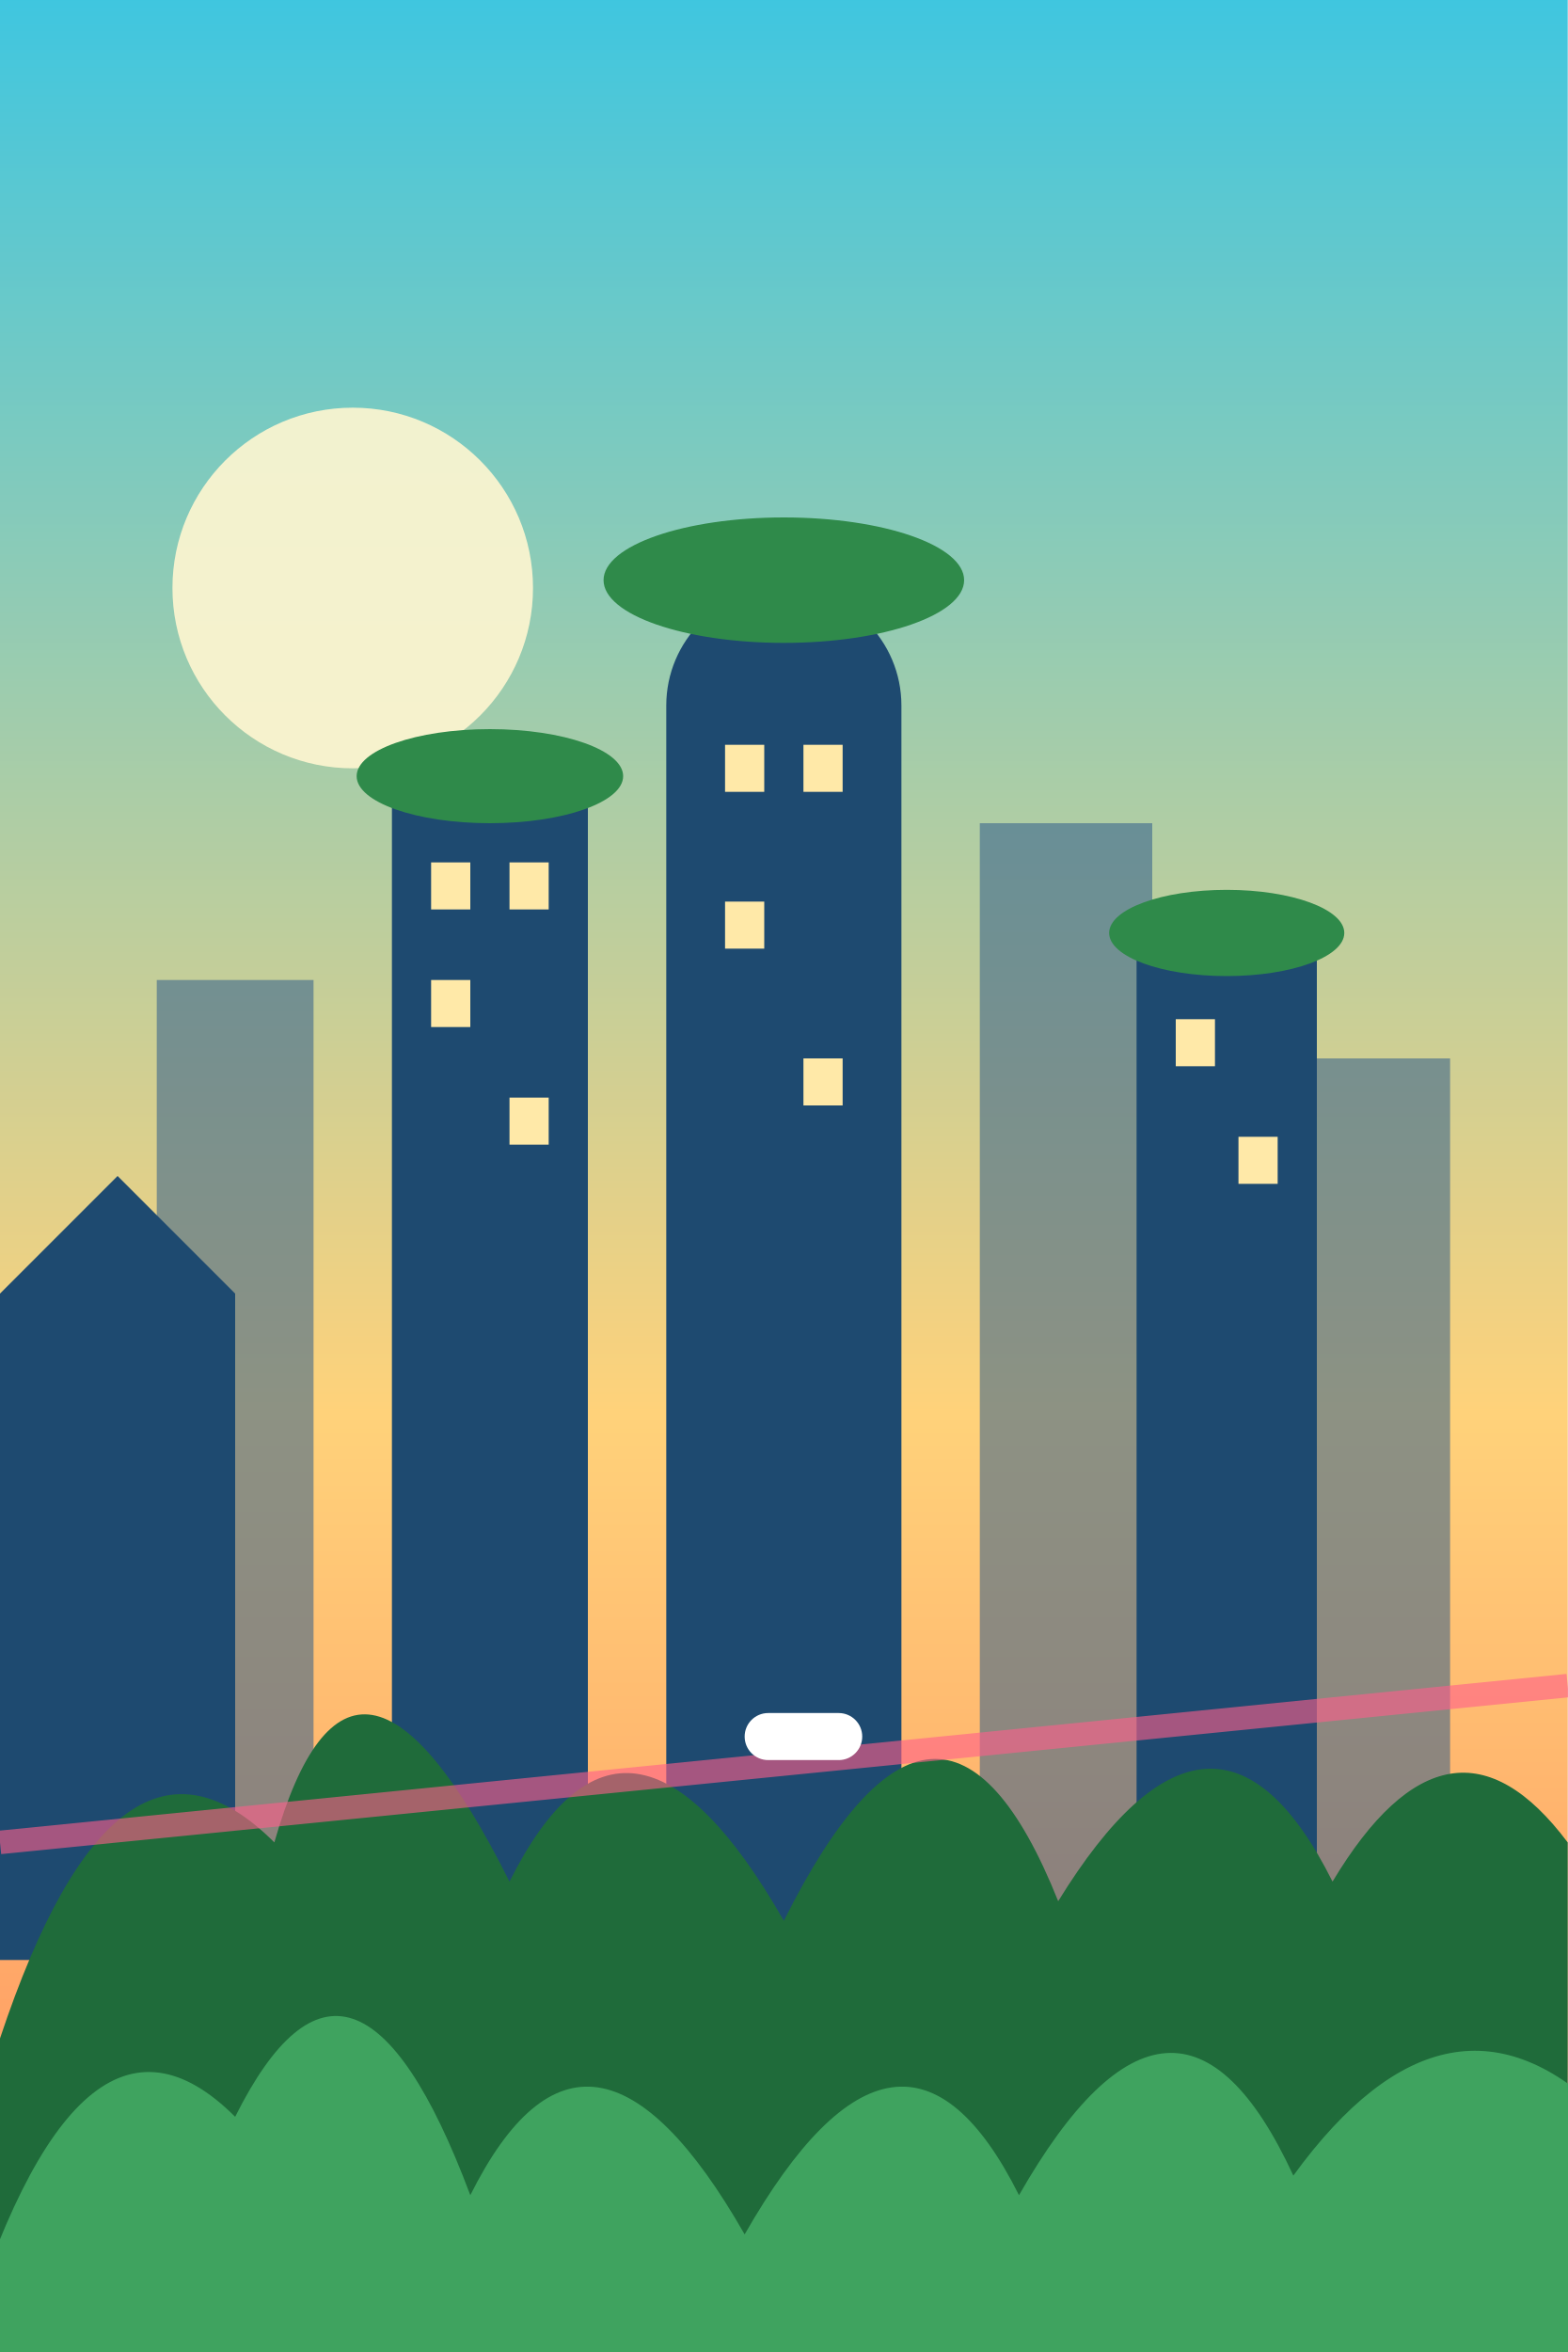
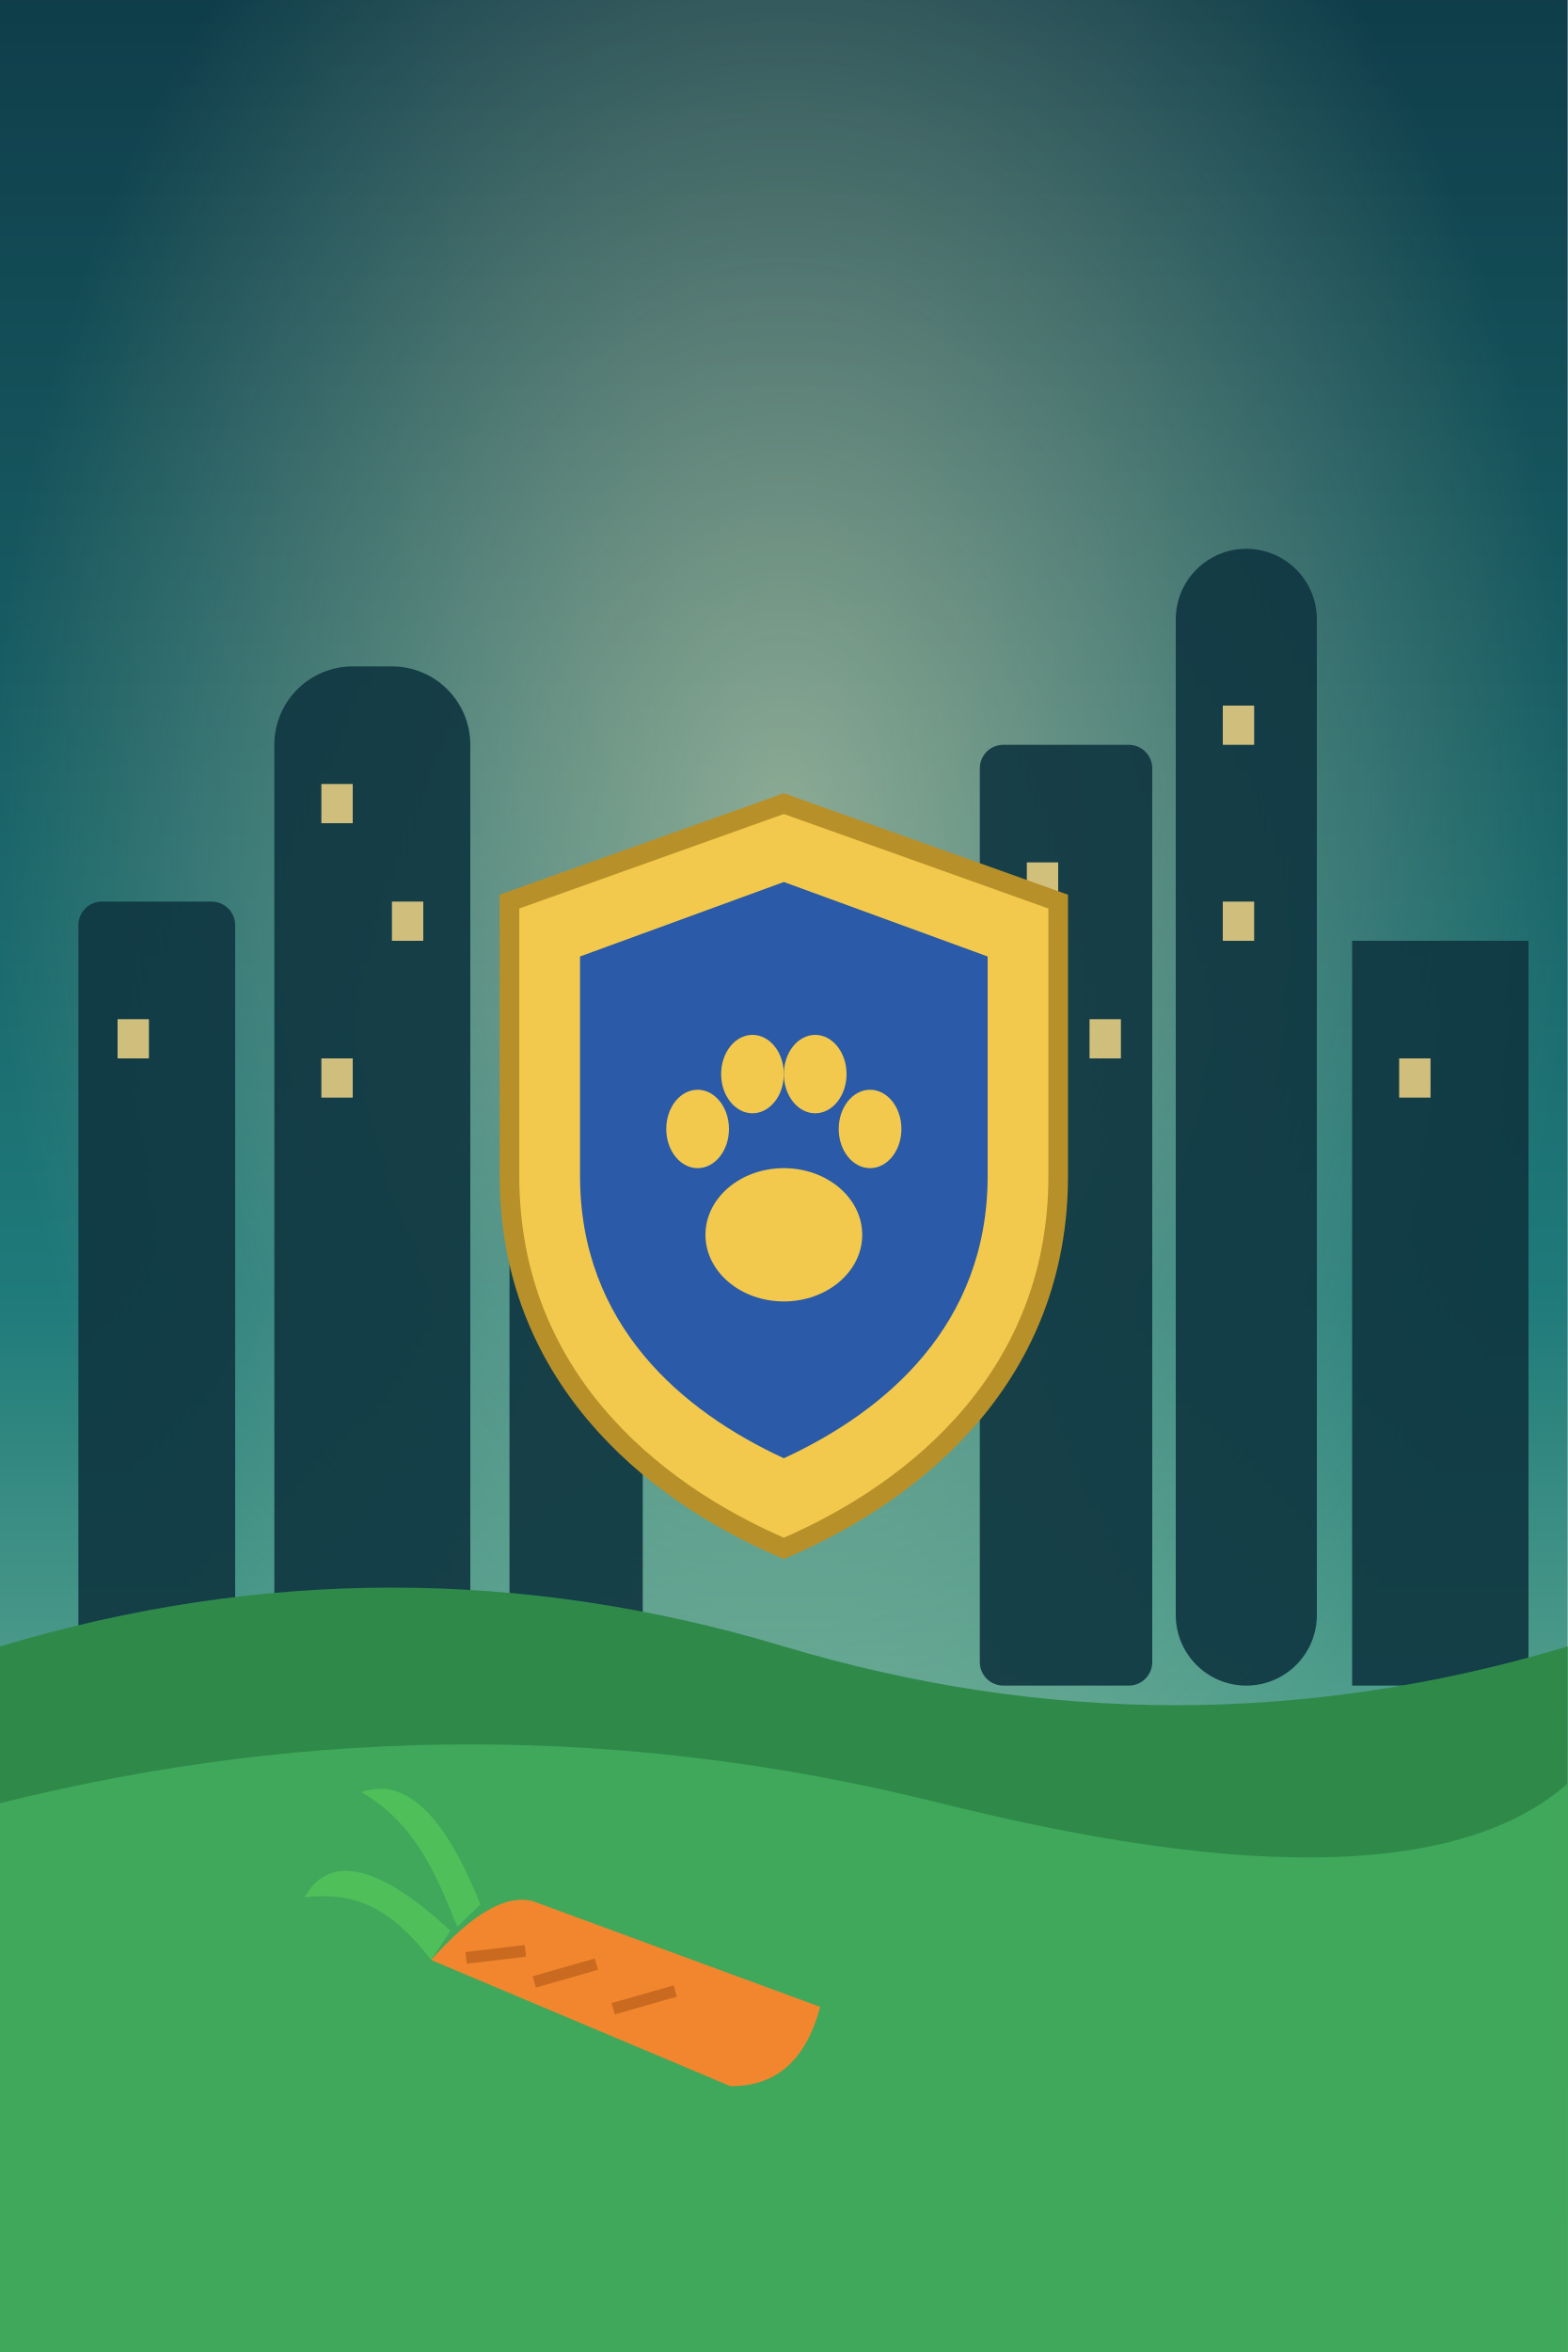
<svg xmlns="http://www.w3.org/2000/svg" viewBox="0 0 400 600">
  <defs>
-     <linearGradient id="s" x1="0" y1="0" x2="0" y2="1">
-       <stop offset="0" stop-color="#3ec6e0" />
-       <stop offset=".6" stop-color="#ffd27a" />
-       <stop offset="1" stop-color="#ff8a5c" />
+     <linearGradient id="bg" x1="0" y1="0" x2="0" y2="1">
+       <stop offset="0" stop-color="#0f3d4a" />
+       <stop offset=".55" stop-color="#1f7a7a" />
+       <stop offset="1" stop-color="#9fd7a8" />
    </linearGradient>
+     <radialGradient id="g" cx=".5" cy=".35" r=".5">
+       <stop offset="0" stop-color="#fff2c0" stop-opacity=".5" />
+       <stop offset="1" stop-color="#fff2c0" stop-opacity="0" />
+     </radialGradient>
  </defs>
-   <rect width="400" height="600" fill="url(#s)" />
-   <circle cx="90" cy="150" r="46" fill="#fff6d0" opacity=".9" />
-   <g fill="#2f5d8a" opacity=".55">
-     <rect x="40" y="250" width="40" height="250" />
-     <rect x="250" y="210" width="44" height="290" />
-     <rect x="330" y="270" width="40" height="230" />
+   <rect width="400" height="600" fill="url(#bg)" />
+   <rect width="400" height="600" fill="url(#g)" />
+   <g fill="#0e3540" opacity=".9">
+     <rect x="20" y="230" width="40" height="200" rx="6" />
+     <rect x="70" y="170" width="50" height="260" rx="20" />
+     <rect x="130" y="260" width="34" height="170" />
+     <rect x="250" y="190" width="44" height="240" rx="6" />
+     <rect x="300" y="140" width="36" height="290" rx="18" />
+     <rect x="345" y="240" width="45" height="190" />
  </g>
-   <g fill="#1e4a70">
-     <rect x="100" y="200" width="50" height="300" rx="6" />
-     <rect x="170" y="150" width="60" height="350" rx="30" />
-     <rect x="290" y="240" width="46" height="260" rx="4" />
-     <path d="M0 500 V330 L30 300 L60 330 V500Z" />
+   <g fill="#ffe08a" opacity=".8">
+     <rect x="82" y="200" width="8" height="10" />
+     <rect x="100" y="230" width="8" height="10" />
+     <rect x="82" y="270" width="8" height="10" />
+     <rect x="262" y="220" width="8" height="10" />
+     <rect x="278" y="260" width="8" height="10" />
+     <rect x="312" y="180" width="8" height="10" />
+     <rect x="312" y="230" width="8" height="10" />
+     <rect x="30" y="260" width="8" height="10" />
+     <rect x="357" y="270" width="8" height="10" />
  </g>
-   <g fill="#ffe9a8">
-     <rect x="110" y="220" width="10" height="12" />
-     <rect x="130" y="220" width="10" height="12" />
-     <rect x="110" y="250" width="10" height="12" />
-     <rect x="130" y="280" width="10" height="12" />
-     <rect x="185" y="190" width="10" height="12" />
-     <rect x="205" y="190" width="10" height="12" />
-     <rect x="185" y="230" width="10" height="12" />
-     <rect x="205" y="270" width="10" height="12" />
-     <rect x="300" y="260" width="10" height="12" />
-     <rect x="316" y="290" width="10" height="12" />
+   <path d="M0 420 Q100 390 200 420 T400 420 V600 H0z" fill="#2f8a4a" />
+   <path d="M0 460 Q120 430 240 460 T400 455 V600 H0z" fill="#3fa85a" />
+   <g transform="translate(200 300)">
+     <path d="M0 -95 L70 -70 V0 C70 50 35 80 0 95 C-35 80 -70 50 -70 0 V-70z" fill="#f2c94c" stroke="#b8902a" stroke-width="5" />
+     <path d="M0 -75 L52 -56 V0 C52 38 26 60 0 72 C-26 60 -52 38 -52 0 V-56z" fill="#2a5aa8" />
+     <g fill="#f2c94c">
+       <ellipse cx="0" cy="15" rx="20" ry="17" />
+       <ellipse cx="-22" cy="-12" rx="8" ry="10" />
+       <ellipse cx="-8" cy="-26" rx="8" ry="10" />
+       <ellipse cx="8" cy="-26" rx="8" ry="10" />
+       <ellipse cx="22" cy="-12" rx="8" ry="10" />
+     </g>
  </g>
-   <g fill="#2f8a4a">
-     <ellipse cx="200" cy="148" rx="46" ry="16" />
-     <ellipse cx="125" cy="198" rx="34" ry="12" />
-     <ellipse cx="313" cy="238" rx="30" ry="11" />
+   <g transform="translate(110 500) rotate(-30)">
+     <path d="M0 0 C15 -5 25 -5 30 0 L80 60 C70 70 60 72 50 66z" fill="#f2862e" />
+     <path d="M8 4 L22 10 M20 18 L36 22 M34 34 L50 38" stroke="#c96a20" stroke-width="3" />
+     <path d="M8 -4 C0 -30 -10 -36 -20 -30 C-6 -24 -2 -14 0 0z M18 -6 C22 -34 16 -44 6 -46 C14 -32 12 -18 10 -4z" fill="#4fbf5a" />
  </g>
-   <g fill="#1f6b3a">
-     <path d="M0 520 Q30 430 70 470 Q90 400 130 480 Q160 420 200 490 Q240 410 270 485 Q310 420 340 480 Q370 430 400 470 V600 H0Z" />
-   </g>
-   <g fill="#3fa35f">
-     <path d="M-10 600 Q20 500 60 540 Q90 480 120 560 Q150 500 190 570 Q230 500 260 560 Q300 490 330 555 Q370 500 410 540 V600Z" />
-   </g>
-   <path d="M0 470 L400 430" stroke="#ff5e8a" stroke-width="6" opacity=".6" />
-   <rect x="190" y="437" width="30" height="12" rx="6" fill="#fff" />
</svg>
